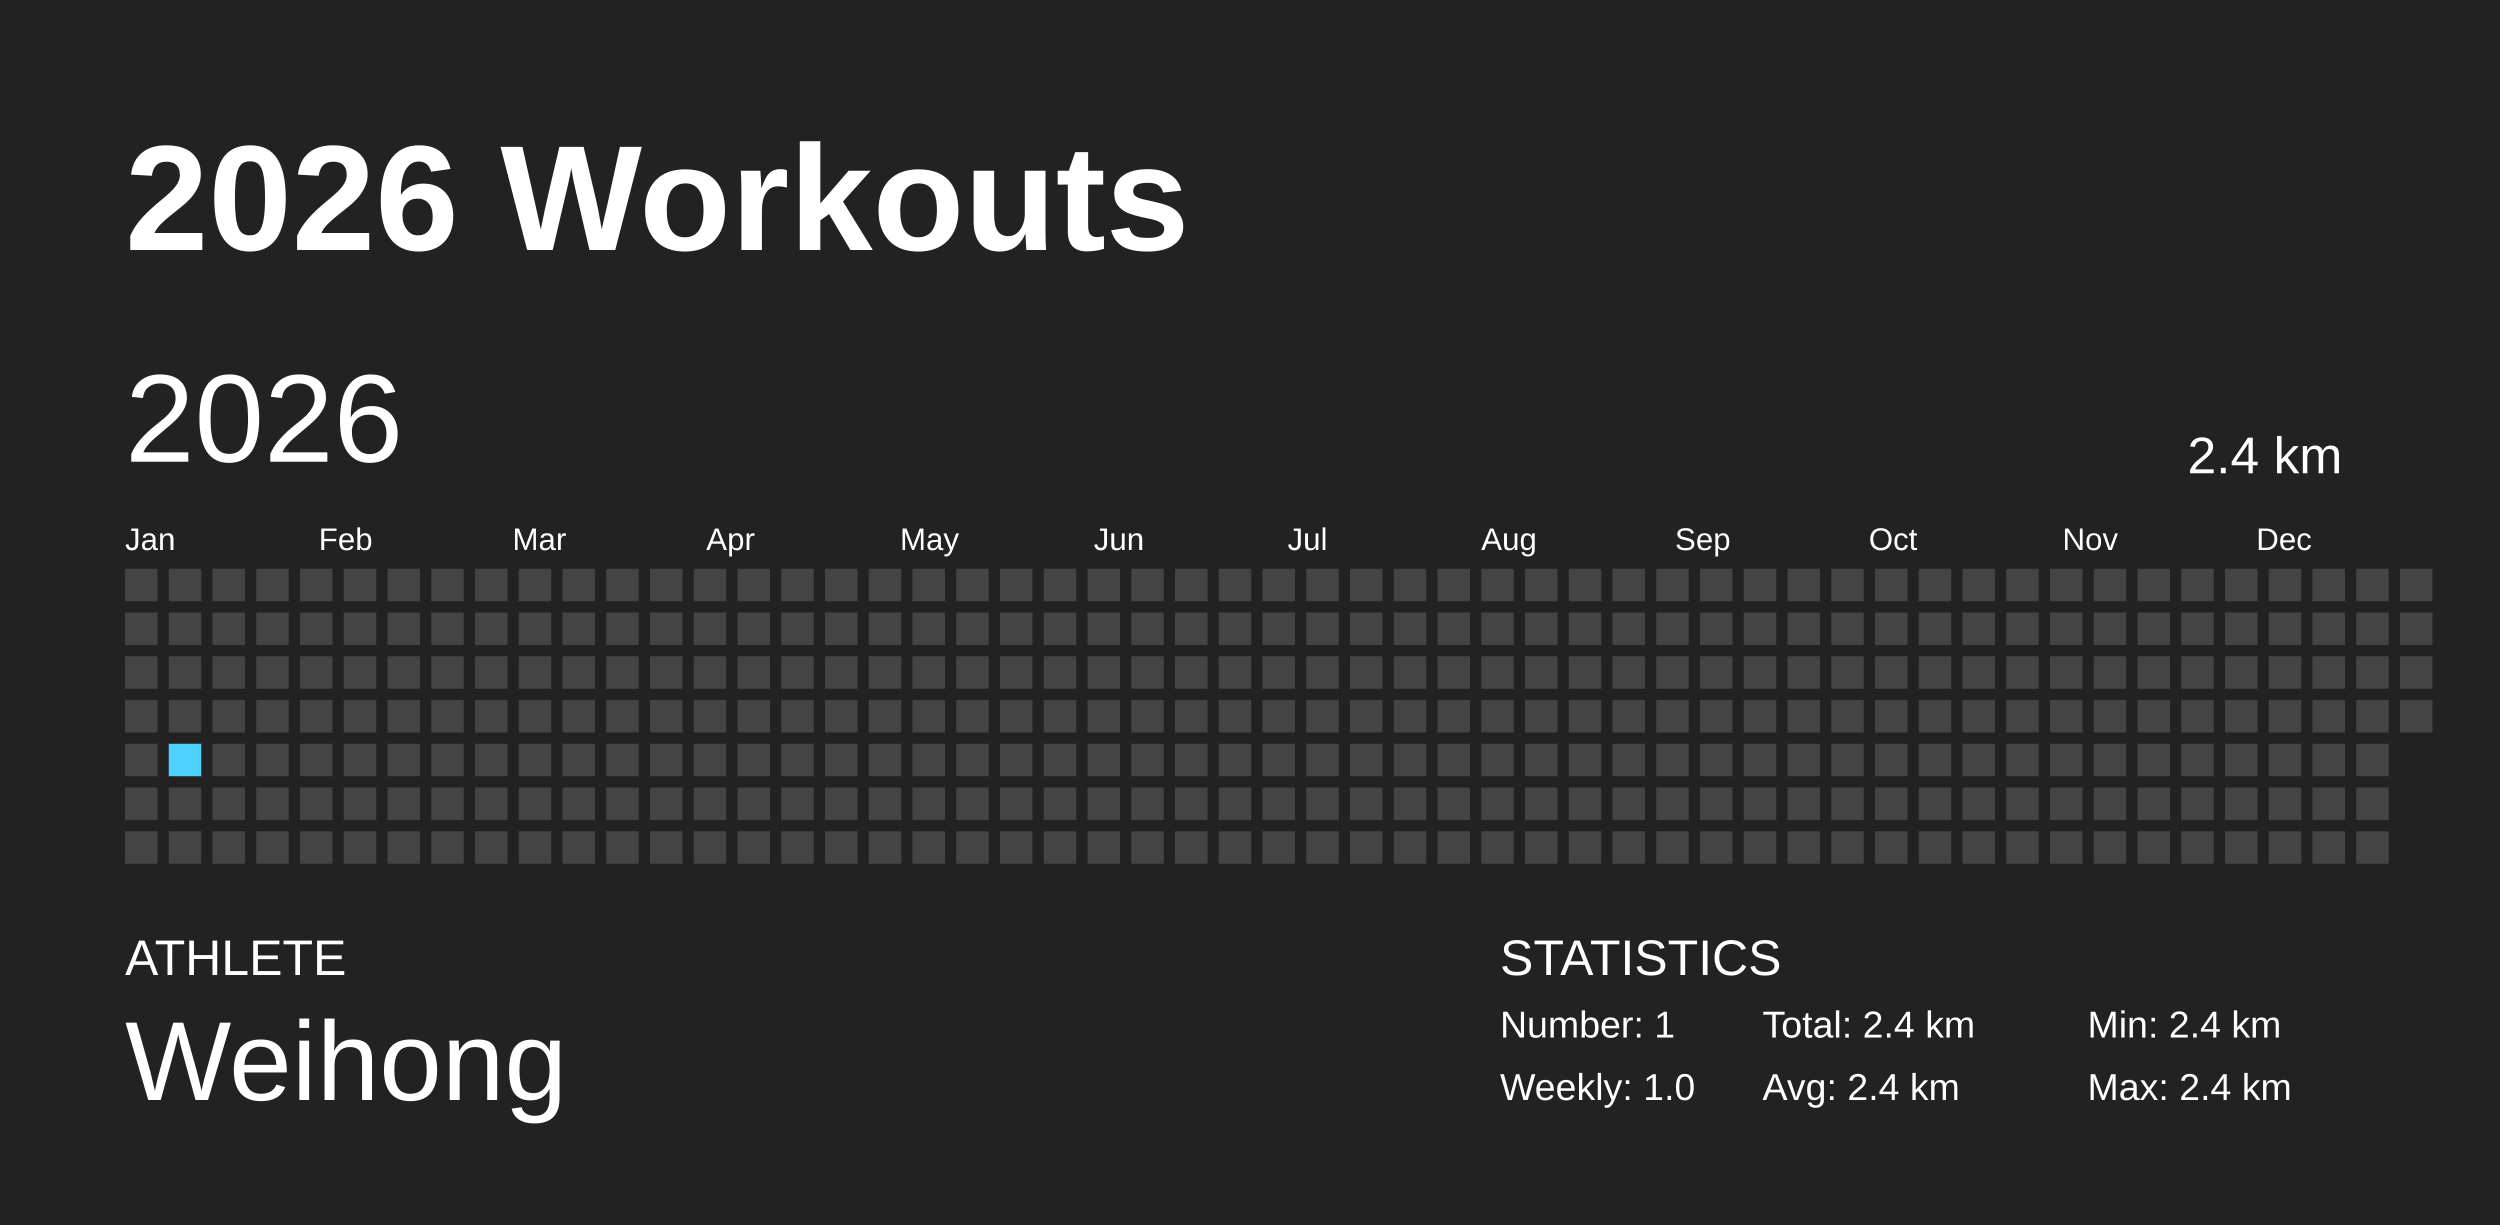
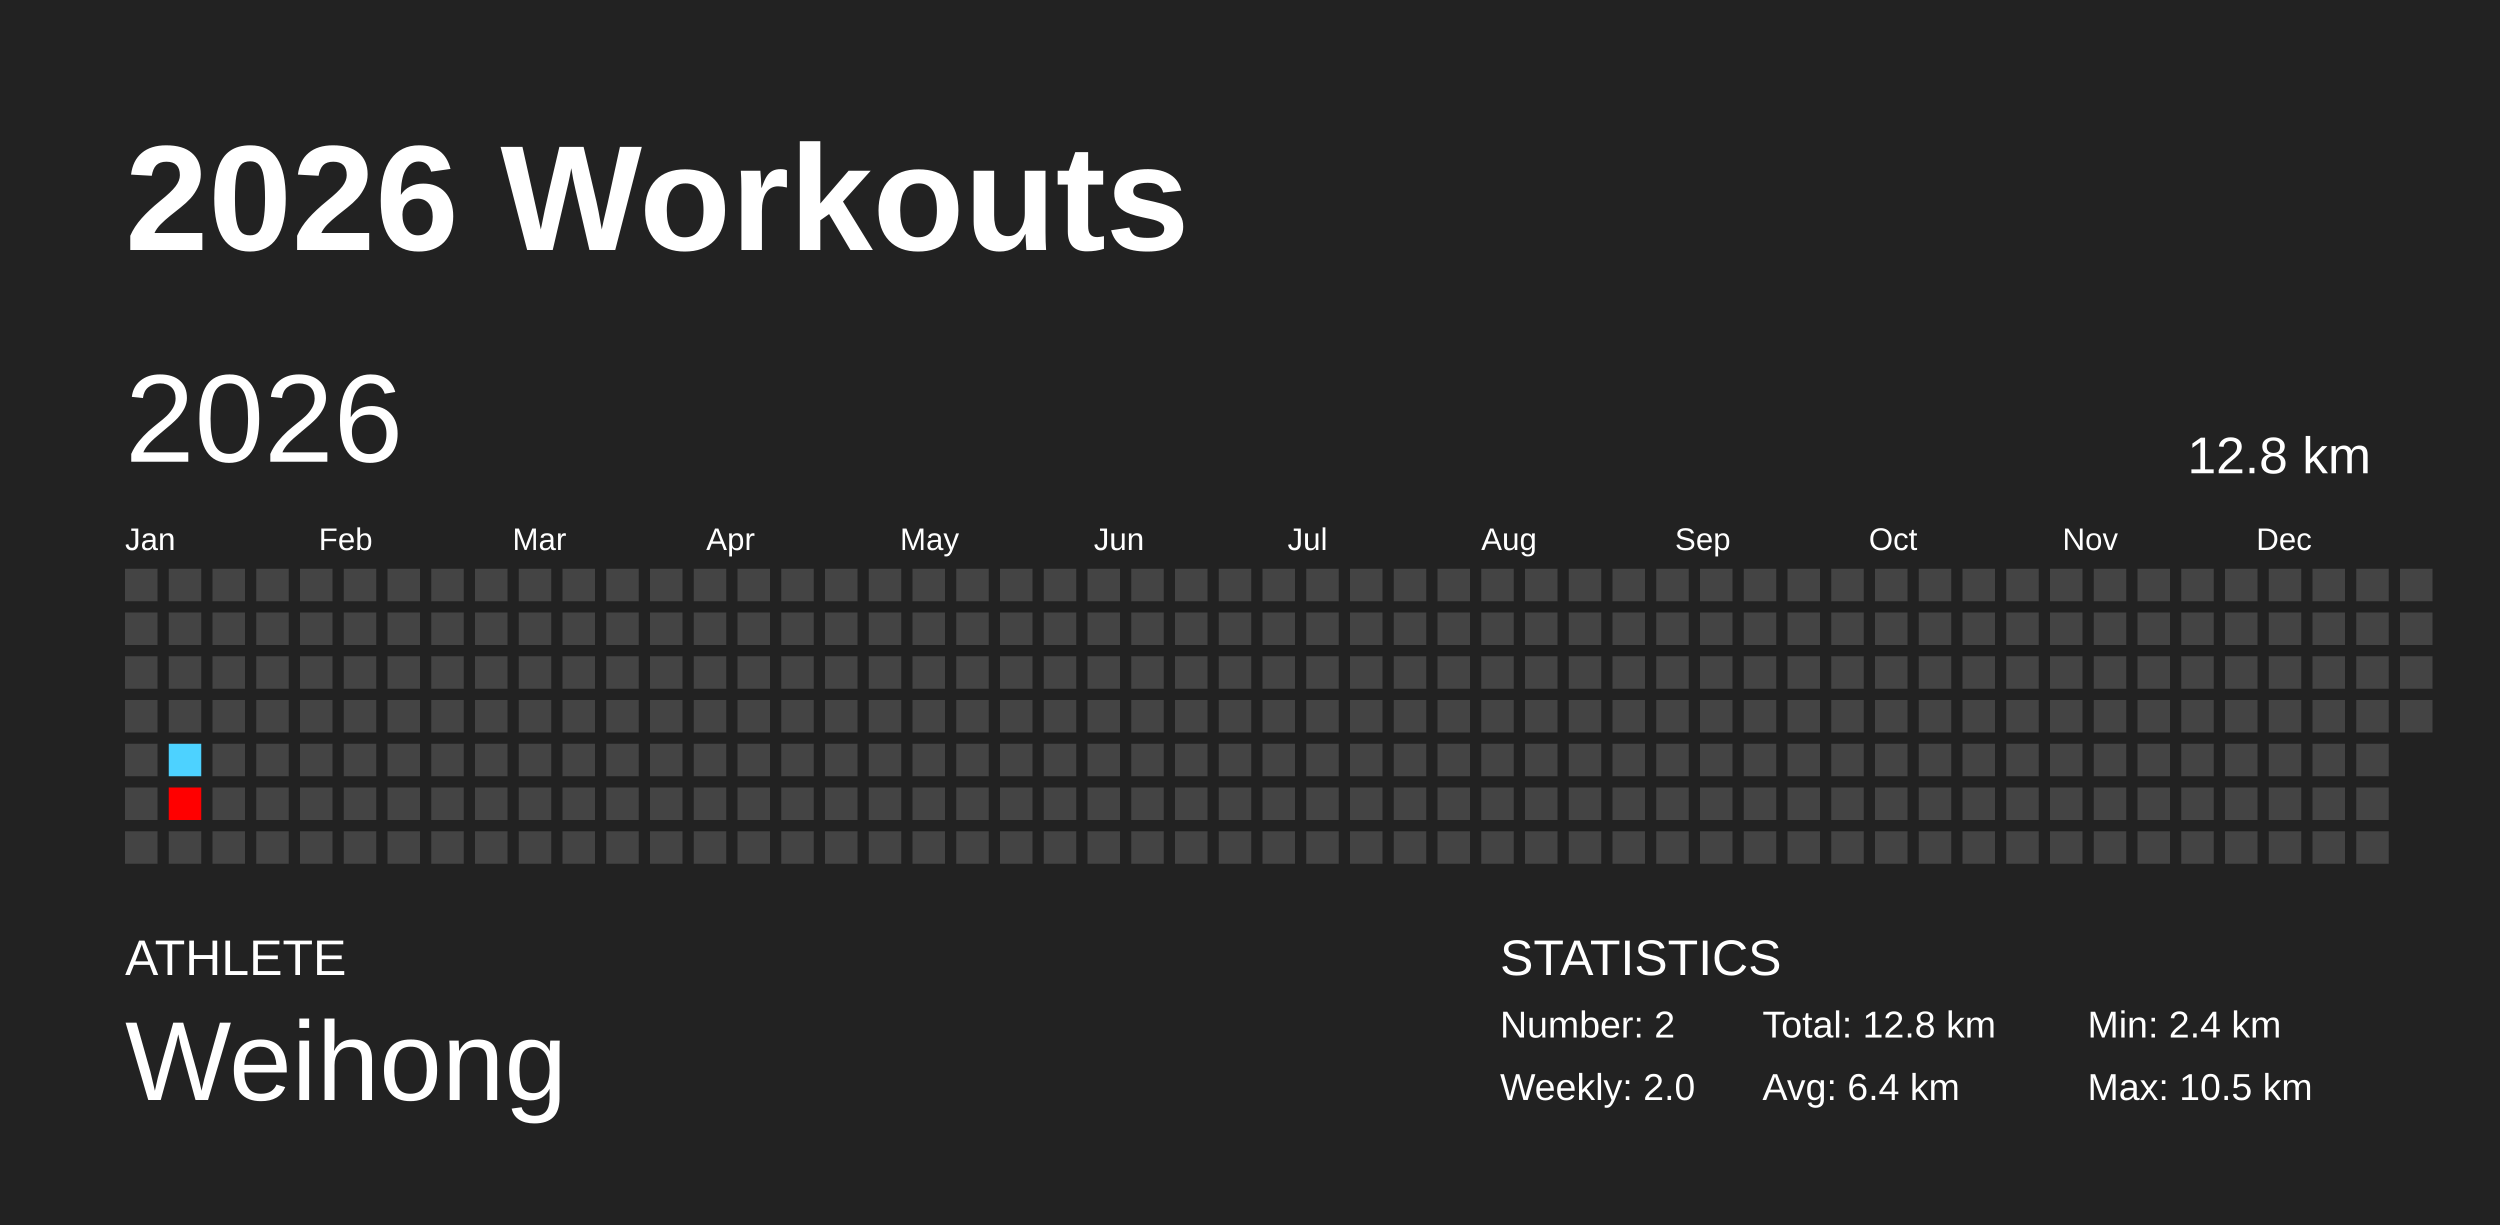
<svg xmlns="http://www.w3.org/2000/svg" baseProfile="full" height="98mm" version="1.1" viewBox="0,0,200,98" width="200mm">
  <defs />
  <rect fill="#222222" height="98" width="200" x="0" y="0" />
  <text fill="#FFFFFF" style="font-size:12px; font-family:Arial; font-weight:bold;" x="10" y="20">2026 Workouts</text>
  <text fill="#FFFFFF" style="font-size:4px; font-family:Arial" x="10" y="78">ATHLETE</text>
  <text fill="#FFFFFF" style="font-size:9px; font-family:Arial" x="10" y="88">Weihong</text>
  <text fill="#FFFFFF" style="font-size:4px; font-family:Arial" x="120" y="78">STATISTICS</text>
-   <text fill="#FFFFFF" style="font-size:3px; font-family:Arial" x="120" y="83">Number: 1</text>
-   <text fill="#FFFFFF" style="font-size:3px; font-family:Arial" x="120" y="88">Weekly: 1.0</text>
-   <text fill="#FFFFFF" style="font-size:3px; font-family:Arial" x="141" y="83">Total: 2.4 km</text>
-   <text fill="#FFFFFF" style="font-size:3px; font-family:Arial" x="141" y="88">Avg: 2.4 km</text>
+   <text fill="#FFFFFF" style="font-size:3px; font-family:Arial" x="120" y="83">Number: 2</text>
+   <text fill="#FFFFFF" style="font-size:3px; font-family:Arial" x="120" y="88">Weekly: 2.0</text>
+   <text fill="#FFFFFF" style="font-size:3px; font-family:Arial" x="141" y="83">Total: 12.8 km</text>
+   <text fill="#FFFFFF" style="font-size:3px; font-family:Arial" x="141" y="88">Avg: 6.4 km</text>
  <text fill="#FFFFFF" style="font-size:3px; font-family:Arial" x="167" y="83">Min: 2.4 km</text>
-   <text fill="#FFFFFF" style="font-size:3px; font-family:Arial" x="167" y="88">Max: 2.4 km</text>
+   <text fill="#FFFFFF" style="font-size:3px; font-family:Arial" x="167" y="88">Max: 10.5 km</text>
  <text dominant-baseline="hanging" fill="#FFFFFF" style="font-size:10.0px; font-family:Arial;" x="10" y="30">2026</text>
-   <text dominant-baseline="hanging" fill="#FFFFFF" style="font-size:4.125px; font-family:Arial;" x="175" y="35">2.4 km</text>
+   <text dominant-baseline="hanging" fill="#FFFFFF" style="font-size:4.125px; font-family:Arial;" x="175" y="35">12.8 km</text>
  <text fill="#FFFFFF" style="font-size:2.5px; font-family:Arial" x="10.0" y="44">Jan</text>
  <text fill="#FFFFFF" style="font-size:2.5px; font-family:Arial" x="25.5" y="44">Feb</text>
  <text fill="#FFFFFF" style="font-size:2.5px; font-family:Arial" x="41.0" y="44">Mar</text>
  <text fill="#FFFFFF" style="font-size:2.5px; font-family:Arial" x="56.5" y="44">Apr</text>
  <text fill="#FFFFFF" style="font-size:2.5px; font-family:Arial" x="72.0" y="44">May</text>
  <text fill="#FFFFFF" style="font-size:2.5px; font-family:Arial" x="87.5" y="44">Jun</text>
  <text fill="#FFFFFF" style="font-size:2.5px; font-family:Arial" x="103.0" y="44">Jul</text>
  <text fill="#FFFFFF" style="font-size:2.5px; font-family:Arial" x="118.5" y="44">Aug</text>
  <text fill="#FFFFFF" style="font-size:2.5px; font-family:Arial" x="134.0" y="44">Sep</text>
  <text fill="#FFFFFF" style="font-size:2.5px; font-family:Arial" x="149.5" y="44">Oct</text>
  <text fill="#FFFFFF" style="font-size:2.5px; font-family:Arial" x="165.0" y="44">Nov</text>
  <text fill="#FFFFFF" style="font-size:2.5px; font-family:Arial" x="180.5" y="44">Dec</text>
  <rect fill="#444444" height="2.6" width="2.6" x="10.0" y="45.5" />
  <rect fill="#444444" height="2.6" width="2.6" x="10.0" y="49.0" />
  <rect fill="#444444" height="2.6" width="2.6" x="10.0" y="52.5" />
  <rect fill="#444444" height="2.6" width="2.6" x="10.0" y="56.0" />
  <rect fill="#444444" height="2.6" width="2.6" x="10.0" y="59.5" />
  <rect fill="#444444" height="2.6" width="2.6" x="10.0" y="63.0" />
  <rect fill="#444444" height="2.6" width="2.6" x="10.0" y="66.5" />
  <rect fill="#444444" height="2.6" width="2.6" x="13.5" y="45.5" />
  <rect fill="#444444" height="2.6" width="2.6" x="13.5" y="49.0" />
  <rect fill="#444444" height="2.6" width="2.6" x="13.5" y="52.5" />
  <rect fill="#444444" height="2.6" width="2.6" x="13.5" y="56.0" />
-   <rect fill="#4DD2FF" height="2.6" width="2.6" x="13.5" y="59.5" />
-   <rect fill="#444444" height="2.6" width="2.6" x="13.5" y="63.0" />
+   <rect fill="#4dd2ff" height="2.6" width="2.6" x="13.5" y="59.5" />
+   <rect fill="#ff0000" height="2.6" width="2.6" x="13.5" y="63.0" />
  <rect fill="#444444" height="2.6" width="2.6" x="13.5" y="66.5" />
  <rect fill="#444444" height="2.6" width="2.6" x="17.0" y="45.5" />
  <rect fill="#444444" height="2.6" width="2.6" x="17.0" y="49.0" />
  <rect fill="#444444" height="2.6" width="2.6" x="17.0" y="52.5" />
  <rect fill="#444444" height="2.6" width="2.6" x="17.0" y="56.0" />
  <rect fill="#444444" height="2.6" width="2.6" x="17.0" y="59.5" />
  <rect fill="#444444" height="2.6" width="2.6" x="17.0" y="63.0" />
  <rect fill="#444444" height="2.6" width="2.6" x="17.0" y="66.5" />
  <rect fill="#444444" height="2.6" width="2.6" x="20.5" y="45.5" />
  <rect fill="#444444" height="2.6" width="2.6" x="20.5" y="49.0" />
  <rect fill="#444444" height="2.6" width="2.6" x="20.5" y="52.5" />
  <rect fill="#444444" height="2.6" width="2.6" x="20.5" y="56.0" />
  <rect fill="#444444" height="2.6" width="2.6" x="20.5" y="59.5" />
  <rect fill="#444444" height="2.6" width="2.6" x="20.5" y="63.0" />
  <rect fill="#444444" height="2.6" width="2.6" x="20.5" y="66.5" />
  <rect fill="#444444" height="2.6" width="2.6" x="24.0" y="45.5" />
  <rect fill="#444444" height="2.6" width="2.6" x="24.0" y="49.0" />
  <rect fill="#444444" height="2.6" width="2.6" x="24.0" y="52.5" />
  <rect fill="#444444" height="2.6" width="2.6" x="24.0" y="56.0" />
  <rect fill="#444444" height="2.6" width="2.6" x="24.0" y="59.5" />
  <rect fill="#444444" height="2.6" width="2.6" x="24.0" y="63.0" />
  <rect fill="#444444" height="2.6" width="2.6" x="24.0" y="66.5" />
  <rect fill="#444444" height="2.6" width="2.6" x="27.5" y="45.5" />
  <rect fill="#444444" height="2.6" width="2.6" x="27.5" y="49.0" />
  <rect fill="#444444" height="2.6" width="2.6" x="27.5" y="52.5" />
  <rect fill="#444444" height="2.6" width="2.6" x="27.5" y="56.0" />
  <rect fill="#444444" height="2.6" width="2.6" x="27.5" y="59.5" />
  <rect fill="#444444" height="2.6" width="2.6" x="27.5" y="63.0" />
  <rect fill="#444444" height="2.6" width="2.6" x="27.5" y="66.5" />
  <rect fill="#444444" height="2.6" width="2.6" x="31.0" y="45.5" />
  <rect fill="#444444" height="2.6" width="2.6" x="31.0" y="49.0" />
  <rect fill="#444444" height="2.6" width="2.6" x="31.0" y="52.5" />
  <rect fill="#444444" height="2.6" width="2.6" x="31.0" y="56.0" />
  <rect fill="#444444" height="2.6" width="2.6" x="31.0" y="59.5" />
  <rect fill="#444444" height="2.6" width="2.6" x="31.0" y="63.0" />
  <rect fill="#444444" height="2.6" width="2.6" x="31.0" y="66.5" />
  <rect fill="#444444" height="2.6" width="2.6" x="34.5" y="45.5" />
  <rect fill="#444444" height="2.6" width="2.6" x="34.5" y="49.0" />
  <rect fill="#444444" height="2.6" width="2.6" x="34.5" y="52.5" />
  <rect fill="#444444" height="2.6" width="2.6" x="34.5" y="56.0" />
  <rect fill="#444444" height="2.6" width="2.6" x="34.5" y="59.5" />
  <rect fill="#444444" height="2.6" width="2.6" x="34.5" y="63.0" />
  <rect fill="#444444" height="2.6" width="2.6" x="34.5" y="66.5" />
  <rect fill="#444444" height="2.6" width="2.6" x="38.0" y="45.5" />
  <rect fill="#444444" height="2.6" width="2.6" x="38.0" y="49.0" />
  <rect fill="#444444" height="2.6" width="2.6" x="38.0" y="52.5" />
  <rect fill="#444444" height="2.6" width="2.6" x="38.0" y="56.0" />
  <rect fill="#444444" height="2.6" width="2.6" x="38.0" y="59.5" />
  <rect fill="#444444" height="2.6" width="2.6" x="38.0" y="63.0" />
  <rect fill="#444444" height="2.6" width="2.6" x="38.0" y="66.5" />
  <rect fill="#444444" height="2.6" width="2.6" x="41.5" y="45.5" />
  <rect fill="#444444" height="2.6" width="2.6" x="41.5" y="49.0" />
  <rect fill="#444444" height="2.6" width="2.6" x="41.5" y="52.5" />
  <rect fill="#444444" height="2.6" width="2.6" x="41.5" y="56.0" />
  <rect fill="#444444" height="2.6" width="2.6" x="41.5" y="59.5" />
  <rect fill="#444444" height="2.6" width="2.6" x="41.5" y="63.0" />
  <rect fill="#444444" height="2.6" width="2.6" x="41.5" y="66.5" />
  <rect fill="#444444" height="2.6" width="2.6" x="45.0" y="45.5" />
  <rect fill="#444444" height="2.6" width="2.6" x="45.0" y="49.0" />
  <rect fill="#444444" height="2.6" width="2.6" x="45.0" y="52.5" />
  <rect fill="#444444" height="2.6" width="2.6" x="45.0" y="56.0" />
  <rect fill="#444444" height="2.6" width="2.6" x="45.0" y="59.5" />
  <rect fill="#444444" height="2.6" width="2.6" x="45.0" y="63.0" />
  <rect fill="#444444" height="2.6" width="2.6" x="45.0" y="66.5" />
  <rect fill="#444444" height="2.6" width="2.6" x="48.5" y="45.5" />
  <rect fill="#444444" height="2.6" width="2.6" x="48.5" y="49.0" />
  <rect fill="#444444" height="2.6" width="2.6" x="48.5" y="52.5" />
  <rect fill="#444444" height="2.6" width="2.6" x="48.5" y="56.0" />
  <rect fill="#444444" height="2.6" width="2.6" x="48.5" y="59.5" />
  <rect fill="#444444" height="2.6" width="2.6" x="48.5" y="63.0" />
  <rect fill="#444444" height="2.6" width="2.6" x="48.5" y="66.5" />
  <rect fill="#444444" height="2.6" width="2.6" x="52.0" y="45.5" />
  <rect fill="#444444" height="2.6" width="2.6" x="52.0" y="49.0" />
  <rect fill="#444444" height="2.6" width="2.6" x="52.0" y="52.5" />
  <rect fill="#444444" height="2.6" width="2.6" x="52.0" y="56.0" />
  <rect fill="#444444" height="2.6" width="2.6" x="52.0" y="59.5" />
  <rect fill="#444444" height="2.6" width="2.6" x="52.0" y="63.0" />
  <rect fill="#444444" height="2.6" width="2.6" x="52.0" y="66.5" />
  <rect fill="#444444" height="2.6" width="2.6" x="55.5" y="45.5" />
  <rect fill="#444444" height="2.6" width="2.6" x="55.5" y="49.0" />
  <rect fill="#444444" height="2.6" width="2.6" x="55.5" y="52.5" />
  <rect fill="#444444" height="2.6" width="2.6" x="55.5" y="56.0" />
  <rect fill="#444444" height="2.6" width="2.6" x="55.5" y="59.5" />
  <rect fill="#444444" height="2.6" width="2.6" x="55.5" y="63.0" />
  <rect fill="#444444" height="2.6" width="2.6" x="55.5" y="66.5" />
  <rect fill="#444444" height="2.6" width="2.6" x="59.0" y="45.5" />
  <rect fill="#444444" height="2.6" width="2.6" x="59.0" y="49.0" />
  <rect fill="#444444" height="2.6" width="2.6" x="59.0" y="52.5" />
  <rect fill="#444444" height="2.6" width="2.6" x="59.0" y="56.0" />
  <rect fill="#444444" height="2.6" width="2.6" x="59.0" y="59.5" />
  <rect fill="#444444" height="2.6" width="2.6" x="59.0" y="63.0" />
  <rect fill="#444444" height="2.6" width="2.6" x="59.0" y="66.5" />
  <rect fill="#444444" height="2.6" width="2.6" x="62.5" y="45.5" />
  <rect fill="#444444" height="2.6" width="2.6" x="62.5" y="49.0" />
  <rect fill="#444444" height="2.6" width="2.6" x="62.5" y="52.5" />
  <rect fill="#444444" height="2.6" width="2.6" x="62.5" y="56.0" />
  <rect fill="#444444" height="2.6" width="2.6" x="62.5" y="59.5" />
  <rect fill="#444444" height="2.6" width="2.6" x="62.5" y="63.0" />
  <rect fill="#444444" height="2.6" width="2.6" x="62.5" y="66.5" />
  <rect fill="#444444" height="2.6" width="2.6" x="66.0" y="45.5" />
  <rect fill="#444444" height="2.6" width="2.6" x="66.0" y="49.0" />
  <rect fill="#444444" height="2.6" width="2.6" x="66.0" y="52.5" />
  <rect fill="#444444" height="2.6" width="2.6" x="66.0" y="56.0" />
  <rect fill="#444444" height="2.6" width="2.6" x="66.0" y="59.5" />
  <rect fill="#444444" height="2.6" width="2.6" x="66.0" y="63.0" />
  <rect fill="#444444" height="2.6" width="2.6" x="66.0" y="66.5" />
  <rect fill="#444444" height="2.6" width="2.6" x="69.5" y="45.5" />
  <rect fill="#444444" height="2.6" width="2.6" x="69.5" y="49.0" />
  <rect fill="#444444" height="2.6" width="2.6" x="69.5" y="52.5" />
  <rect fill="#444444" height="2.6" width="2.6" x="69.5" y="56.0" />
  <rect fill="#444444" height="2.6" width="2.6" x="69.5" y="59.5" />
  <rect fill="#444444" height="2.6" width="2.6" x="69.5" y="63.0" />
  <rect fill="#444444" height="2.6" width="2.6" x="69.5" y="66.5" />
  <rect fill="#444444" height="2.6" width="2.6" x="73.0" y="45.5" />
  <rect fill="#444444" height="2.6" width="2.6" x="73.0" y="49.0" />
  <rect fill="#444444" height="2.6" width="2.6" x="73.0" y="52.5" />
  <rect fill="#444444" height="2.6" width="2.6" x="73.0" y="56.0" />
  <rect fill="#444444" height="2.6" width="2.6" x="73.0" y="59.5" />
  <rect fill="#444444" height="2.6" width="2.6" x="73.0" y="63.0" />
  <rect fill="#444444" height="2.6" width="2.6" x="73.0" y="66.5" />
  <rect fill="#444444" height="2.6" width="2.6" x="76.5" y="45.5" />
  <rect fill="#444444" height="2.6" width="2.6" x="76.5" y="49.0" />
  <rect fill="#444444" height="2.6" width="2.6" x="76.5" y="52.5" />
  <rect fill="#444444" height="2.6" width="2.6" x="76.5" y="56.0" />
  <rect fill="#444444" height="2.6" width="2.6" x="76.5" y="59.5" />
  <rect fill="#444444" height="2.6" width="2.6" x="76.5" y="63.0" />
  <rect fill="#444444" height="2.6" width="2.6" x="76.5" y="66.5" />
  <rect fill="#444444" height="2.6" width="2.6" x="80.0" y="45.5" />
  <rect fill="#444444" height="2.6" width="2.6" x="80.0" y="49.0" />
  <rect fill="#444444" height="2.6" width="2.6" x="80.0" y="52.5" />
  <rect fill="#444444" height="2.6" width="2.6" x="80.0" y="56.0" />
  <rect fill="#444444" height="2.6" width="2.6" x="80.0" y="59.5" />
  <rect fill="#444444" height="2.6" width="2.6" x="80.0" y="63.0" />
  <rect fill="#444444" height="2.6" width="2.6" x="80.0" y="66.5" />
  <rect fill="#444444" height="2.6" width="2.6" x="83.5" y="45.5" />
  <rect fill="#444444" height="2.6" width="2.6" x="83.5" y="49.0" />
  <rect fill="#444444" height="2.6" width="2.6" x="83.5" y="52.5" />
  <rect fill="#444444" height="2.6" width="2.6" x="83.5" y="56.0" />
  <rect fill="#444444" height="2.6" width="2.6" x="83.5" y="59.5" />
  <rect fill="#444444" height="2.6" width="2.6" x="83.5" y="63.0" />
  <rect fill="#444444" height="2.6" width="2.6" x="83.5" y="66.5" />
  <rect fill="#444444" height="2.6" width="2.6" x="87.0" y="45.5" />
  <rect fill="#444444" height="2.6" width="2.6" x="87.0" y="49.0" />
  <rect fill="#444444" height="2.6" width="2.6" x="87.0" y="52.5" />
  <rect fill="#444444" height="2.6" width="2.6" x="87.0" y="56.0" />
  <rect fill="#444444" height="2.6" width="2.6" x="87.0" y="59.5" />
  <rect fill="#444444" height="2.6" width="2.6" x="87.0" y="63.0" />
  <rect fill="#444444" height="2.6" width="2.6" x="87.0" y="66.5" />
  <rect fill="#444444" height="2.6" width="2.6" x="90.5" y="45.5" />
  <rect fill="#444444" height="2.6" width="2.6" x="90.5" y="49.0" />
  <rect fill="#444444" height="2.6" width="2.6" x="90.5" y="52.5" />
  <rect fill="#444444" height="2.6" width="2.6" x="90.5" y="56.0" />
  <rect fill="#444444" height="2.6" width="2.6" x="90.5" y="59.5" />
  <rect fill="#444444" height="2.6" width="2.6" x="90.5" y="63.0" />
  <rect fill="#444444" height="2.6" width="2.6" x="90.5" y="66.5" />
  <rect fill="#444444" height="2.6" width="2.6" x="94.0" y="45.5" />
  <rect fill="#444444" height="2.6" width="2.6" x="94.0" y="49.0" />
  <rect fill="#444444" height="2.6" width="2.6" x="94.0" y="52.5" />
  <rect fill="#444444" height="2.6" width="2.6" x="94.0" y="56.0" />
  <rect fill="#444444" height="2.6" width="2.6" x="94.0" y="59.5" />
  <rect fill="#444444" height="2.6" width="2.6" x="94.0" y="63.0" />
  <rect fill="#444444" height="2.6" width="2.6" x="94.0" y="66.5" />
  <rect fill="#444444" height="2.6" width="2.6" x="97.5" y="45.5" />
  <rect fill="#444444" height="2.6" width="2.6" x="97.5" y="49.0" />
  <rect fill="#444444" height="2.6" width="2.6" x="97.5" y="52.5" />
  <rect fill="#444444" height="2.6" width="2.6" x="97.5" y="56.0" />
  <rect fill="#444444" height="2.6" width="2.6" x="97.5" y="59.5" />
  <rect fill="#444444" height="2.6" width="2.6" x="97.5" y="63.0" />
  <rect fill="#444444" height="2.6" width="2.6" x="97.5" y="66.5" />
  <rect fill="#444444" height="2.6" width="2.6" x="101.0" y="45.5" />
  <rect fill="#444444" height="2.6" width="2.6" x="101.0" y="49.0" />
  <rect fill="#444444" height="2.6" width="2.6" x="101.0" y="52.5" />
  <rect fill="#444444" height="2.6" width="2.6" x="101.0" y="56.0" />
  <rect fill="#444444" height="2.6" width="2.6" x="101.0" y="59.5" />
  <rect fill="#444444" height="2.6" width="2.6" x="101.0" y="63.0" />
  <rect fill="#444444" height="2.6" width="2.6" x="101.0" y="66.5" />
  <rect fill="#444444" height="2.6" width="2.6" x="104.5" y="45.5" />
  <rect fill="#444444" height="2.6" width="2.6" x="104.5" y="49.0" />
  <rect fill="#444444" height="2.6" width="2.6" x="104.5" y="52.5" />
  <rect fill="#444444" height="2.6" width="2.6" x="104.5" y="56.0" />
  <rect fill="#444444" height="2.6" width="2.6" x="104.5" y="59.5" />
  <rect fill="#444444" height="2.6" width="2.6" x="104.5" y="63.0" />
  <rect fill="#444444" height="2.6" width="2.6" x="104.5" y="66.5" />
  <rect fill="#444444" height="2.6" width="2.6" x="108.0" y="45.5" />
  <rect fill="#444444" height="2.6" width="2.6" x="108.0" y="49.0" />
  <rect fill="#444444" height="2.6" width="2.6" x="108.0" y="52.5" />
  <rect fill="#444444" height="2.6" width="2.6" x="108.0" y="56.0" />
  <rect fill="#444444" height="2.6" width="2.6" x="108.0" y="59.5" />
  <rect fill="#444444" height="2.6" width="2.6" x="108.0" y="63.0" />
  <rect fill="#444444" height="2.6" width="2.6" x="108.0" y="66.5" />
  <rect fill="#444444" height="2.6" width="2.6" x="111.5" y="45.5" />
  <rect fill="#444444" height="2.6" width="2.6" x="111.5" y="49.0" />
  <rect fill="#444444" height="2.6" width="2.6" x="111.5" y="52.5" />
  <rect fill="#444444" height="2.6" width="2.6" x="111.5" y="56.0" />
  <rect fill="#444444" height="2.6" width="2.6" x="111.5" y="59.5" />
  <rect fill="#444444" height="2.6" width="2.6" x="111.5" y="63.0" />
  <rect fill="#444444" height="2.6" width="2.6" x="111.5" y="66.5" />
  <rect fill="#444444" height="2.6" width="2.6" x="115.0" y="45.5" />
  <rect fill="#444444" height="2.6" width="2.6" x="115.0" y="49.0" />
  <rect fill="#444444" height="2.6" width="2.6" x="115.0" y="52.5" />
  <rect fill="#444444" height="2.6" width="2.6" x="115.0" y="56.0" />
  <rect fill="#444444" height="2.6" width="2.6" x="115.0" y="59.5" />
  <rect fill="#444444" height="2.6" width="2.6" x="115.0" y="63.0" />
  <rect fill="#444444" height="2.6" width="2.6" x="115.0" y="66.5" />
  <rect fill="#444444" height="2.6" width="2.6" x="118.5" y="45.5" />
  <rect fill="#444444" height="2.6" width="2.6" x="118.5" y="49.0" />
  <rect fill="#444444" height="2.6" width="2.6" x="118.5" y="52.5" />
  <rect fill="#444444" height="2.6" width="2.6" x="118.5" y="56.0" />
  <rect fill="#444444" height="2.6" width="2.6" x="118.5" y="59.5" />
  <rect fill="#444444" height="2.6" width="2.6" x="118.5" y="63.0" />
  <rect fill="#444444" height="2.6" width="2.6" x="118.5" y="66.5" />
  <rect fill="#444444" height="2.6" width="2.6" x="122.0" y="45.5" />
  <rect fill="#444444" height="2.6" width="2.6" x="122.0" y="49.0" />
  <rect fill="#444444" height="2.6" width="2.6" x="122.0" y="52.5" />
  <rect fill="#444444" height="2.6" width="2.6" x="122.0" y="56.0" />
  <rect fill="#444444" height="2.6" width="2.6" x="122.0" y="59.5" />
  <rect fill="#444444" height="2.6" width="2.6" x="122.0" y="63.0" />
  <rect fill="#444444" height="2.6" width="2.6" x="122.0" y="66.5" />
  <rect fill="#444444" height="2.6" width="2.6" x="125.5" y="45.5" />
  <rect fill="#444444" height="2.6" width="2.6" x="125.5" y="49.0" />
  <rect fill="#444444" height="2.6" width="2.6" x="125.5" y="52.5" />
  <rect fill="#444444" height="2.6" width="2.6" x="125.5" y="56.0" />
  <rect fill="#444444" height="2.6" width="2.6" x="125.5" y="59.5" />
  <rect fill="#444444" height="2.6" width="2.6" x="125.5" y="63.0" />
  <rect fill="#444444" height="2.6" width="2.6" x="125.5" y="66.5" />
  <rect fill="#444444" height="2.6" width="2.6" x="129.0" y="45.5" />
  <rect fill="#444444" height="2.6" width="2.6" x="129.0" y="49.0" />
  <rect fill="#444444" height="2.6" width="2.6" x="129.0" y="52.5" />
  <rect fill="#444444" height="2.6" width="2.6" x="129.0" y="56.0" />
  <rect fill="#444444" height="2.6" width="2.6" x="129.0" y="59.5" />
  <rect fill="#444444" height="2.6" width="2.6" x="129.0" y="63.0" />
  <rect fill="#444444" height="2.6" width="2.6" x="129.0" y="66.5" />
  <rect fill="#444444" height="2.6" width="2.6" x="132.5" y="45.5" />
  <rect fill="#444444" height="2.6" width="2.6" x="132.5" y="49.0" />
  <rect fill="#444444" height="2.6" width="2.6" x="132.5" y="52.5" />
  <rect fill="#444444" height="2.6" width="2.6" x="132.5" y="56.0" />
  <rect fill="#444444" height="2.6" width="2.6" x="132.5" y="59.5" />
  <rect fill="#444444" height="2.6" width="2.6" x="132.5" y="63.0" />
  <rect fill="#444444" height="2.6" width="2.6" x="132.5" y="66.5" />
  <rect fill="#444444" height="2.6" width="2.6" x="136.0" y="45.5" />
  <rect fill="#444444" height="2.6" width="2.6" x="136.0" y="49.0" />
  <rect fill="#444444" height="2.6" width="2.6" x="136.0" y="52.5" />
  <rect fill="#444444" height="2.6" width="2.6" x="136.0" y="56.0" />
  <rect fill="#444444" height="2.6" width="2.6" x="136.0" y="59.5" />
  <rect fill="#444444" height="2.6" width="2.6" x="136.0" y="63.0" />
  <rect fill="#444444" height="2.6" width="2.6" x="136.0" y="66.5" />
  <rect fill="#444444" height="2.6" width="2.6" x="139.5" y="45.5" />
  <rect fill="#444444" height="2.6" width="2.6" x="139.5" y="49.0" />
  <rect fill="#444444" height="2.6" width="2.6" x="139.5" y="52.5" />
  <rect fill="#444444" height="2.6" width="2.6" x="139.5" y="56.0" />
  <rect fill="#444444" height="2.6" width="2.6" x="139.5" y="59.5" />
  <rect fill="#444444" height="2.6" width="2.6" x="139.5" y="63.0" />
  <rect fill="#444444" height="2.6" width="2.6" x="139.5" y="66.5" />
  <rect fill="#444444" height="2.6" width="2.6" x="143.0" y="45.5" />
  <rect fill="#444444" height="2.6" width="2.6" x="143.0" y="49.0" />
  <rect fill="#444444" height="2.6" width="2.6" x="143.0" y="52.5" />
  <rect fill="#444444" height="2.6" width="2.6" x="143.0" y="56.0" />
  <rect fill="#444444" height="2.6" width="2.6" x="143.0" y="59.5" />
  <rect fill="#444444" height="2.6" width="2.6" x="143.0" y="63.0" />
  <rect fill="#444444" height="2.6" width="2.6" x="143.0" y="66.5" />
  <rect fill="#444444" height="2.6" width="2.6" x="146.5" y="45.5" />
  <rect fill="#444444" height="2.6" width="2.6" x="146.5" y="49.0" />
  <rect fill="#444444" height="2.6" width="2.6" x="146.5" y="52.5" />
  <rect fill="#444444" height="2.6" width="2.6" x="146.5" y="56.0" />
  <rect fill="#444444" height="2.6" width="2.6" x="146.5" y="59.5" />
  <rect fill="#444444" height="2.6" width="2.6" x="146.5" y="63.0" />
  <rect fill="#444444" height="2.6" width="2.6" x="146.5" y="66.5" />
  <rect fill="#444444" height="2.6" width="2.6" x="150.0" y="45.5" />
  <rect fill="#444444" height="2.6" width="2.6" x="150.0" y="49.0" />
  <rect fill="#444444" height="2.6" width="2.6" x="150.0" y="52.5" />
  <rect fill="#444444" height="2.6" width="2.6" x="150.0" y="56.0" />
  <rect fill="#444444" height="2.6" width="2.6" x="150.0" y="59.5" />
  <rect fill="#444444" height="2.6" width="2.6" x="150.0" y="63.0" />
  <rect fill="#444444" height="2.6" width="2.6" x="150.0" y="66.5" />
  <rect fill="#444444" height="2.6" width="2.6" x="153.5" y="45.5" />
  <rect fill="#444444" height="2.6" width="2.6" x="153.5" y="49.0" />
  <rect fill="#444444" height="2.6" width="2.6" x="153.5" y="52.5" />
  <rect fill="#444444" height="2.6" width="2.6" x="153.5" y="56.0" />
  <rect fill="#444444" height="2.6" width="2.6" x="153.5" y="59.5" />
  <rect fill="#444444" height="2.6" width="2.6" x="153.5" y="63.0" />
  <rect fill="#444444" height="2.6" width="2.6" x="153.5" y="66.5" />
  <rect fill="#444444" height="2.6" width="2.6" x="157.0" y="45.5" />
  <rect fill="#444444" height="2.6" width="2.6" x="157.0" y="49.0" />
  <rect fill="#444444" height="2.6" width="2.6" x="157.0" y="52.5" />
  <rect fill="#444444" height="2.6" width="2.6" x="157.0" y="56.0" />
  <rect fill="#444444" height="2.6" width="2.6" x="157.0" y="59.5" />
  <rect fill="#444444" height="2.6" width="2.6" x="157.0" y="63.0" />
  <rect fill="#444444" height="2.6" width="2.6" x="157.0" y="66.5" />
  <rect fill="#444444" height="2.6" width="2.6" x="160.5" y="45.5" />
  <rect fill="#444444" height="2.6" width="2.6" x="160.5" y="49.0" />
  <rect fill="#444444" height="2.6" width="2.6" x="160.5" y="52.5" />
  <rect fill="#444444" height="2.6" width="2.6" x="160.5" y="56.0" />
  <rect fill="#444444" height="2.6" width="2.6" x="160.5" y="59.5" />
  <rect fill="#444444" height="2.6" width="2.6" x="160.5" y="63.0" />
  <rect fill="#444444" height="2.6" width="2.6" x="160.5" y="66.5" />
  <rect fill="#444444" height="2.6" width="2.6" x="164.0" y="45.5" />
  <rect fill="#444444" height="2.6" width="2.6" x="164.0" y="49.0" />
  <rect fill="#444444" height="2.6" width="2.6" x="164.0" y="52.5" />
  <rect fill="#444444" height="2.6" width="2.6" x="164.0" y="56.0" />
  <rect fill="#444444" height="2.6" width="2.6" x="164.0" y="59.5" />
  <rect fill="#444444" height="2.6" width="2.6" x="164.0" y="63.0" />
  <rect fill="#444444" height="2.6" width="2.6" x="164.0" y="66.5" />
  <rect fill="#444444" height="2.6" width="2.6" x="167.5" y="45.5" />
  <rect fill="#444444" height="2.6" width="2.6" x="167.5" y="49.0" />
  <rect fill="#444444" height="2.6" width="2.6" x="167.5" y="52.5" />
  <rect fill="#444444" height="2.6" width="2.6" x="167.5" y="56.0" />
  <rect fill="#444444" height="2.6" width="2.6" x="167.5" y="59.5" />
  <rect fill="#444444" height="2.6" width="2.6" x="167.5" y="63.0" />
  <rect fill="#444444" height="2.6" width="2.6" x="167.5" y="66.5" />
  <rect fill="#444444" height="2.6" width="2.6" x="171.0" y="45.5" />
  <rect fill="#444444" height="2.6" width="2.6" x="171.0" y="49.0" />
  <rect fill="#444444" height="2.6" width="2.6" x="171.0" y="52.5" />
  <rect fill="#444444" height="2.6" width="2.6" x="171.0" y="56.0" />
  <rect fill="#444444" height="2.6" width="2.6" x="171.0" y="59.5" />
  <rect fill="#444444" height="2.6" width="2.6" x="171.0" y="63.0" />
  <rect fill="#444444" height="2.6" width="2.6" x="171.0" y="66.5" />
  <rect fill="#444444" height="2.6" width="2.6" x="174.5" y="45.5" />
  <rect fill="#444444" height="2.6" width="2.6" x="174.5" y="49.0" />
  <rect fill="#444444" height="2.6" width="2.6" x="174.5" y="52.5" />
  <rect fill="#444444" height="2.6" width="2.6" x="174.5" y="56.0" />
  <rect fill="#444444" height="2.6" width="2.6" x="174.5" y="59.5" />
  <rect fill="#444444" height="2.6" width="2.6" x="174.5" y="63.0" />
  <rect fill="#444444" height="2.6" width="2.6" x="174.5" y="66.5" />
  <rect fill="#444444" height="2.6" width="2.6" x="178.0" y="45.5" />
  <rect fill="#444444" height="2.6" width="2.6" x="178.0" y="49.0" />
  <rect fill="#444444" height="2.6" width="2.6" x="178.0" y="52.5" />
  <rect fill="#444444" height="2.6" width="2.6" x="178.0" y="56.0" />
  <rect fill="#444444" height="2.6" width="2.6" x="178.0" y="59.5" />
  <rect fill="#444444" height="2.6" width="2.6" x="178.0" y="63.0" />
  <rect fill="#444444" height="2.6" width="2.6" x="178.0" y="66.5" />
  <rect fill="#444444" height="2.6" width="2.6" x="181.5" y="45.5" />
  <rect fill="#444444" height="2.6" width="2.6" x="181.5" y="49.0" />
  <rect fill="#444444" height="2.6" width="2.6" x="181.5" y="52.5" />
  <rect fill="#444444" height="2.6" width="2.6" x="181.5" y="56.0" />
  <rect fill="#444444" height="2.6" width="2.6" x="181.5" y="59.5" />
  <rect fill="#444444" height="2.6" width="2.6" x="181.5" y="63.0" />
  <rect fill="#444444" height="2.6" width="2.6" x="181.5" y="66.5" />
  <rect fill="#444444" height="2.6" width="2.6" x="185.0" y="45.5" />
  <rect fill="#444444" height="2.6" width="2.6" x="185.0" y="49.0" />
  <rect fill="#444444" height="2.6" width="2.6" x="185.0" y="52.5" />
  <rect fill="#444444" height="2.6" width="2.6" x="185.0" y="56.0" />
  <rect fill="#444444" height="2.6" width="2.6" x="185.0" y="59.5" />
  <rect fill="#444444" height="2.6" width="2.6" x="185.0" y="63.0" />
  <rect fill="#444444" height="2.6" width="2.6" x="185.0" y="66.5" />
  <rect fill="#444444" height="2.6" width="2.6" x="188.5" y="45.5" />
  <rect fill="#444444" height="2.6" width="2.6" x="188.5" y="49.0" />
  <rect fill="#444444" height="2.6" width="2.6" x="188.5" y="52.5" />
  <rect fill="#444444" height="2.6" width="2.6" x="188.5" y="56.0" />
  <rect fill="#444444" height="2.6" width="2.6" x="188.5" y="59.5" />
  <rect fill="#444444" height="2.6" width="2.6" x="188.5" y="63.0" />
  <rect fill="#444444" height="2.6" width="2.6" x="188.5" y="66.5" />
  <rect fill="#444444" height="2.6" width="2.6" x="192.0" y="45.5" />
  <rect fill="#444444" height="2.6" width="2.6" x="192.0" y="49.0" />
  <rect fill="#444444" height="2.6" width="2.6" x="192.0" y="52.5" />
  <rect fill="#444444" height="2.6" width="2.6" x="192.0" y="56.0" />
</svg>
